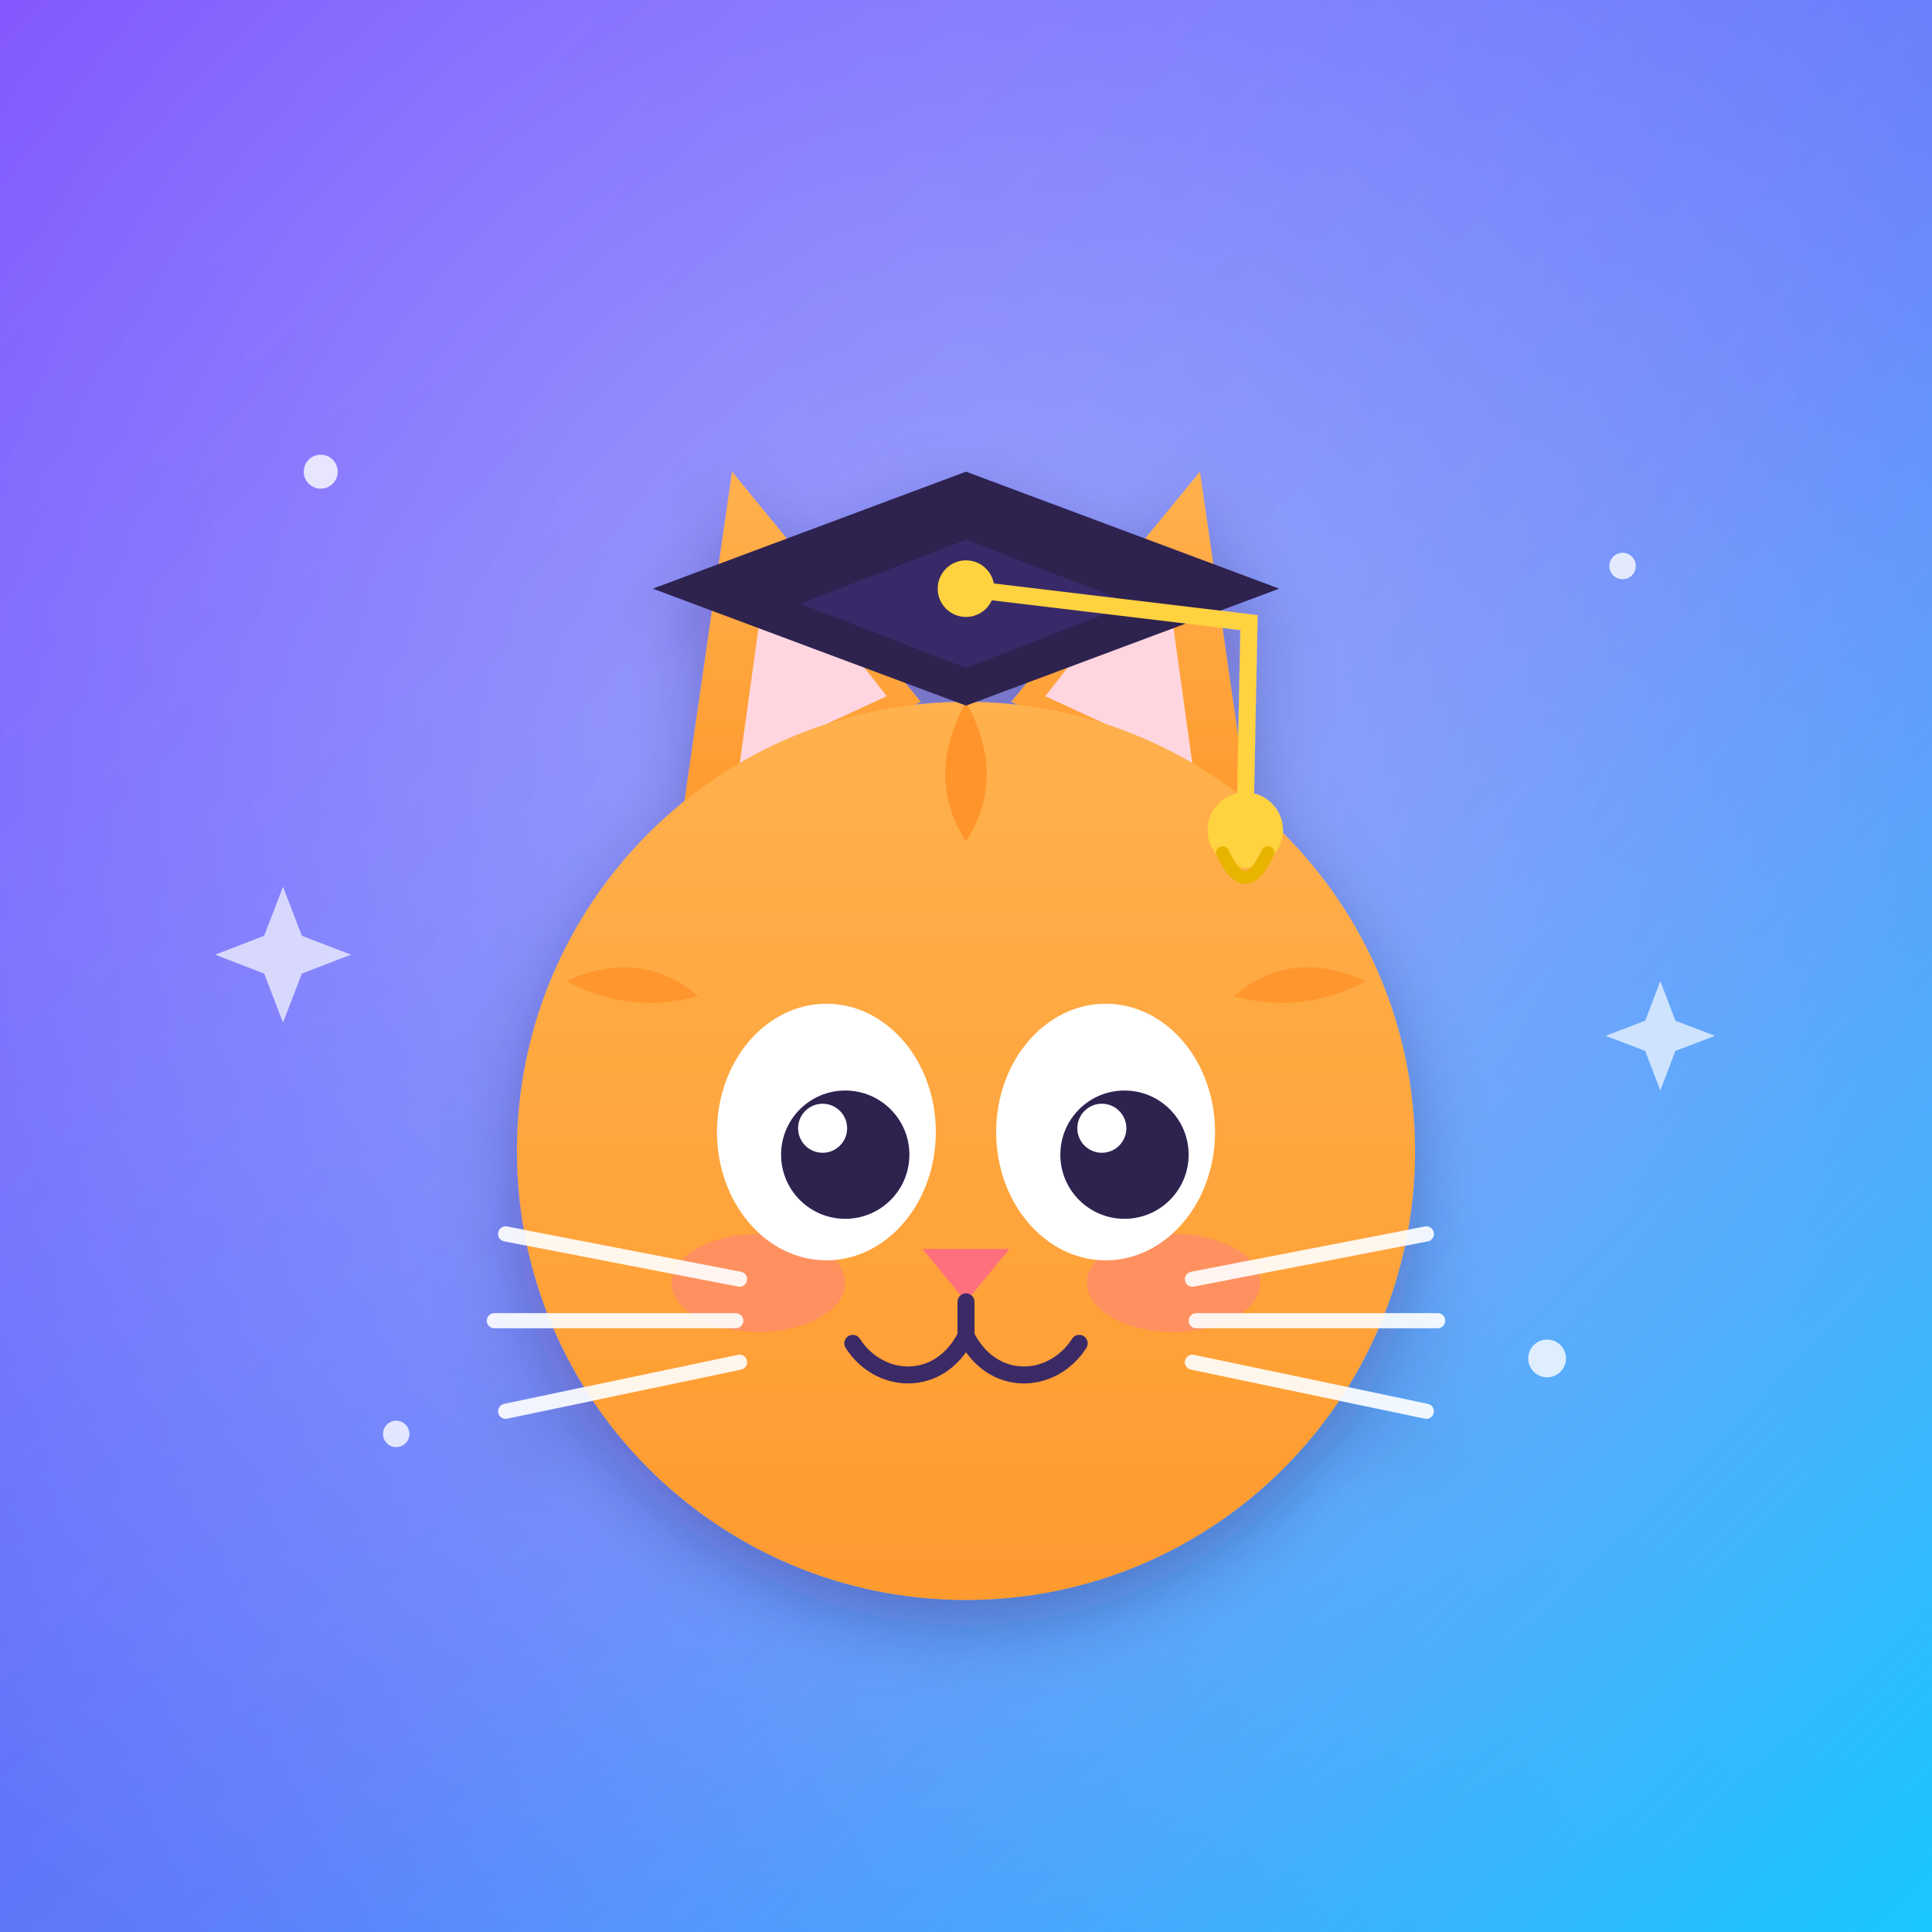
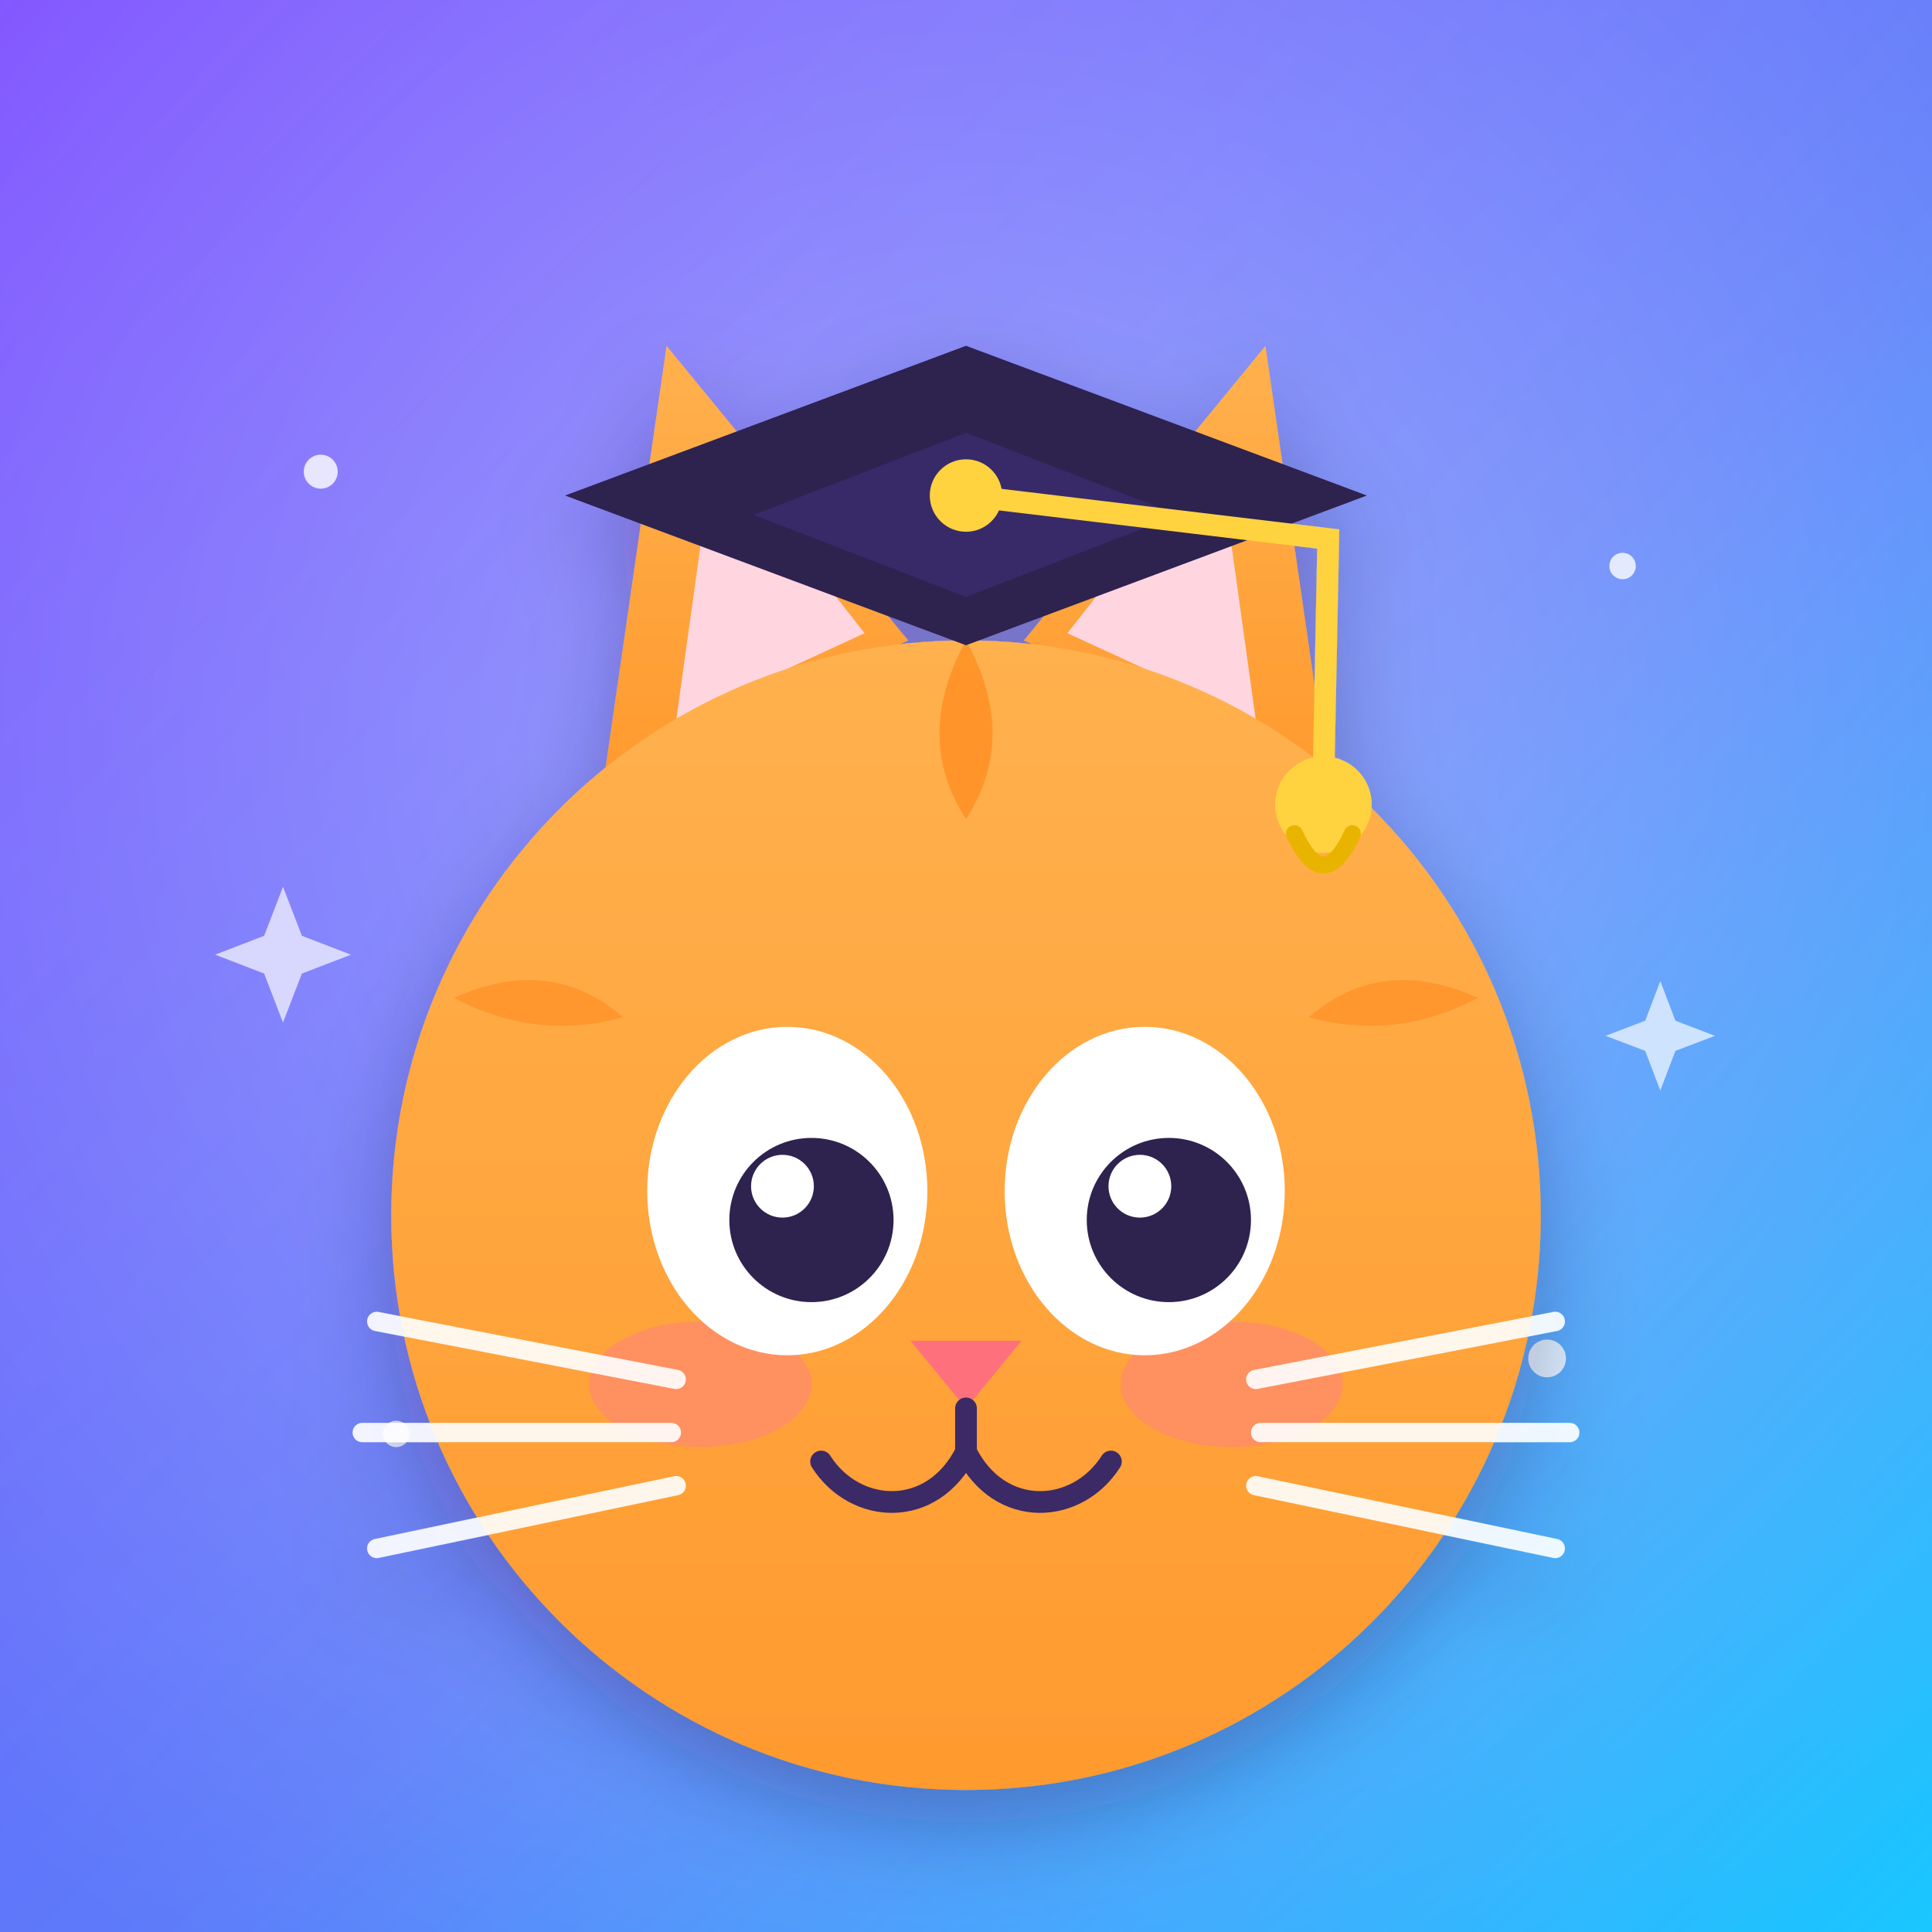
<svg xmlns="http://www.w3.org/2000/svg" width="1024" height="1024" viewBox="0 0 1024 1024">
  <defs>
    <linearGradient id="bg" x1="0" y1="0" x2="1" y2="1">
      <stop offset="0" stop-color="#7C4DFF" />
      <stop offset="0.55" stop-color="#5C7CFA" />
      <stop offset="1" stop-color="#19C8FF" />
    </linearGradient>
    <radialGradient id="glow" cx="0.5" cy="0.38" r="0.75">
      <stop offset="0" stop-color="#ffffff" stop-opacity="0.35" />
      <stop offset="1" stop-color="#ffffff" stop-opacity="0" />
    </radialGradient>
    <linearGradient id="fur" x1="0" y1="0" x2="0" y2="1">
      <stop offset="0" stop-color="#FFB14E" />
      <stop offset="1" stop-color="#FF9A2E" />
    </linearGradient>
    <filter id="soft" x="-20%" y="-20%" width="140%" height="140%">
      <feDropShadow dx="0" dy="14" stdDeviation="18" flood-color="#1A1140" flood-opacity="0.28" />
    </filter>
  </defs>
  <rect width="1024" height="1024" rx="0" fill="url(#bg)" />
  <rect width="1024" height="1024" fill="url(#glow)" />
  <g fill="#ffffff" opacity="0.8">
    <circle cx="170" cy="250" r="9" />
    <circle cx="860" cy="300" r="7" />
    <circle cx="820" cy="720" r="10" />
    <circle cx="210" cy="760" r="7" />
    <path d="M150 470 l10 26 26 10 -26 10 -10 26 -10 -26 -26 -10 26 -10z" opacity="0.85" />
    <path d="M880 520 l8 21 21 8 -21 8 -8 21 -8 -21 -21 -8 21 -8z" opacity="0.85" />
  </g>
-   <g filter="url(#soft)">
+   <g filter="url(#soft)" transform="translate(512 566) scale(1.28) translate(-512 -549)">
    <path d="M362 430 L488 372 L388 250 Z" fill="url(#fur)" />
    <path d="M662 430 L536 372 L636 250 Z" fill="url(#fur)" />
    <path d="M392 405 L470 369 L408 290 Z" fill="#FFD6E0" />
    <path d="M632 405 L554 369 L616 290 Z" fill="#FFD6E0" />
    <circle cx="512" cy="610" r="238" fill="url(#fur)" />
    <path d="M512 372 q-22 40 0 74 q22 -34 0 -74z" fill="#FF8A1E" opacity="0.7" />
    <path d="M300 520 q34 18 70 8 q-30 -26 -70 -8z" fill="#FF8A1E" opacity="0.6" />
    <path d="M724 520 q-34 18 -70 8 q30 -26 70 -8z" fill="#FF8A1E" opacity="0.6" />
    <ellipse cx="402" cy="680" rx="46" ry="26" fill="#FF6FA5" opacity="0.35" />
    <ellipse cx="622" cy="680" rx="46" ry="26" fill="#FF6FA5" opacity="0.35" />
    <ellipse cx="438" cy="600" rx="58" ry="68" fill="#ffffff" />
    <ellipse cx="586" cy="600" rx="58" ry="68" fill="#ffffff" />
    <circle cx="448" cy="612" r="34" fill="#2D2150" />
    <circle cx="596" cy="612" r="34" fill="#2D2150" />
    <circle cx="436" cy="598" r="13" fill="#ffffff" />
    <circle cx="584" cy="598" r="13" fill="#ffffff" />
    <path d="M489 662 H535 L512 690 Z" fill="#FF6F7D" />
    <path d="M512 690 V708" stroke="#3A2A66" stroke-width="9" stroke-linecap="round" fill="none" />
    <path d="M512 708 C 498 736, 466 734, 452 712" stroke="#3A2A66" stroke-width="9" stroke-linecap="round" fill="none" />
    <path d="M512 708 C 526 736, 558 734, 572 712" stroke="#3A2A66" stroke-width="9" stroke-linecap="round" fill="none" />
    <g stroke="#ffffff" stroke-width="8" stroke-linecap="round" opacity="0.9">
      <path d="M392 678 L268 654" />
      <path d="M390 700 L262 700" />
      <path d="M392 722 L268 748" />
      <path d="M632 678 L756 654" />
      <path d="M634 700 L762 700" />
      <path d="M632 722 L756 748" />
    </g>
    <g>
      <path d="M512 250 L678 312 L512 374 L346 312 Z" fill="#2D2150" />
      <path d="M512 286 L600 320 L512 354 L424 320 Z" fill="#3C2E73" opacity="0.65" />
      <circle cx="512" cy="312" r="15" fill="#FFD23F" />
      <path d="M512 312 L662 330 L660 430" stroke="#FFD23F" stroke-width="9" fill="none" stroke-linecap="round" />
      <circle cx="660" cy="440" r="20" fill="#FFD23F" />
      <path d="M648 452 q12 26 24 0" stroke="#E8B400" stroke-width="7" fill="none" stroke-linecap="round" />
    </g>
  </g>
</svg>
